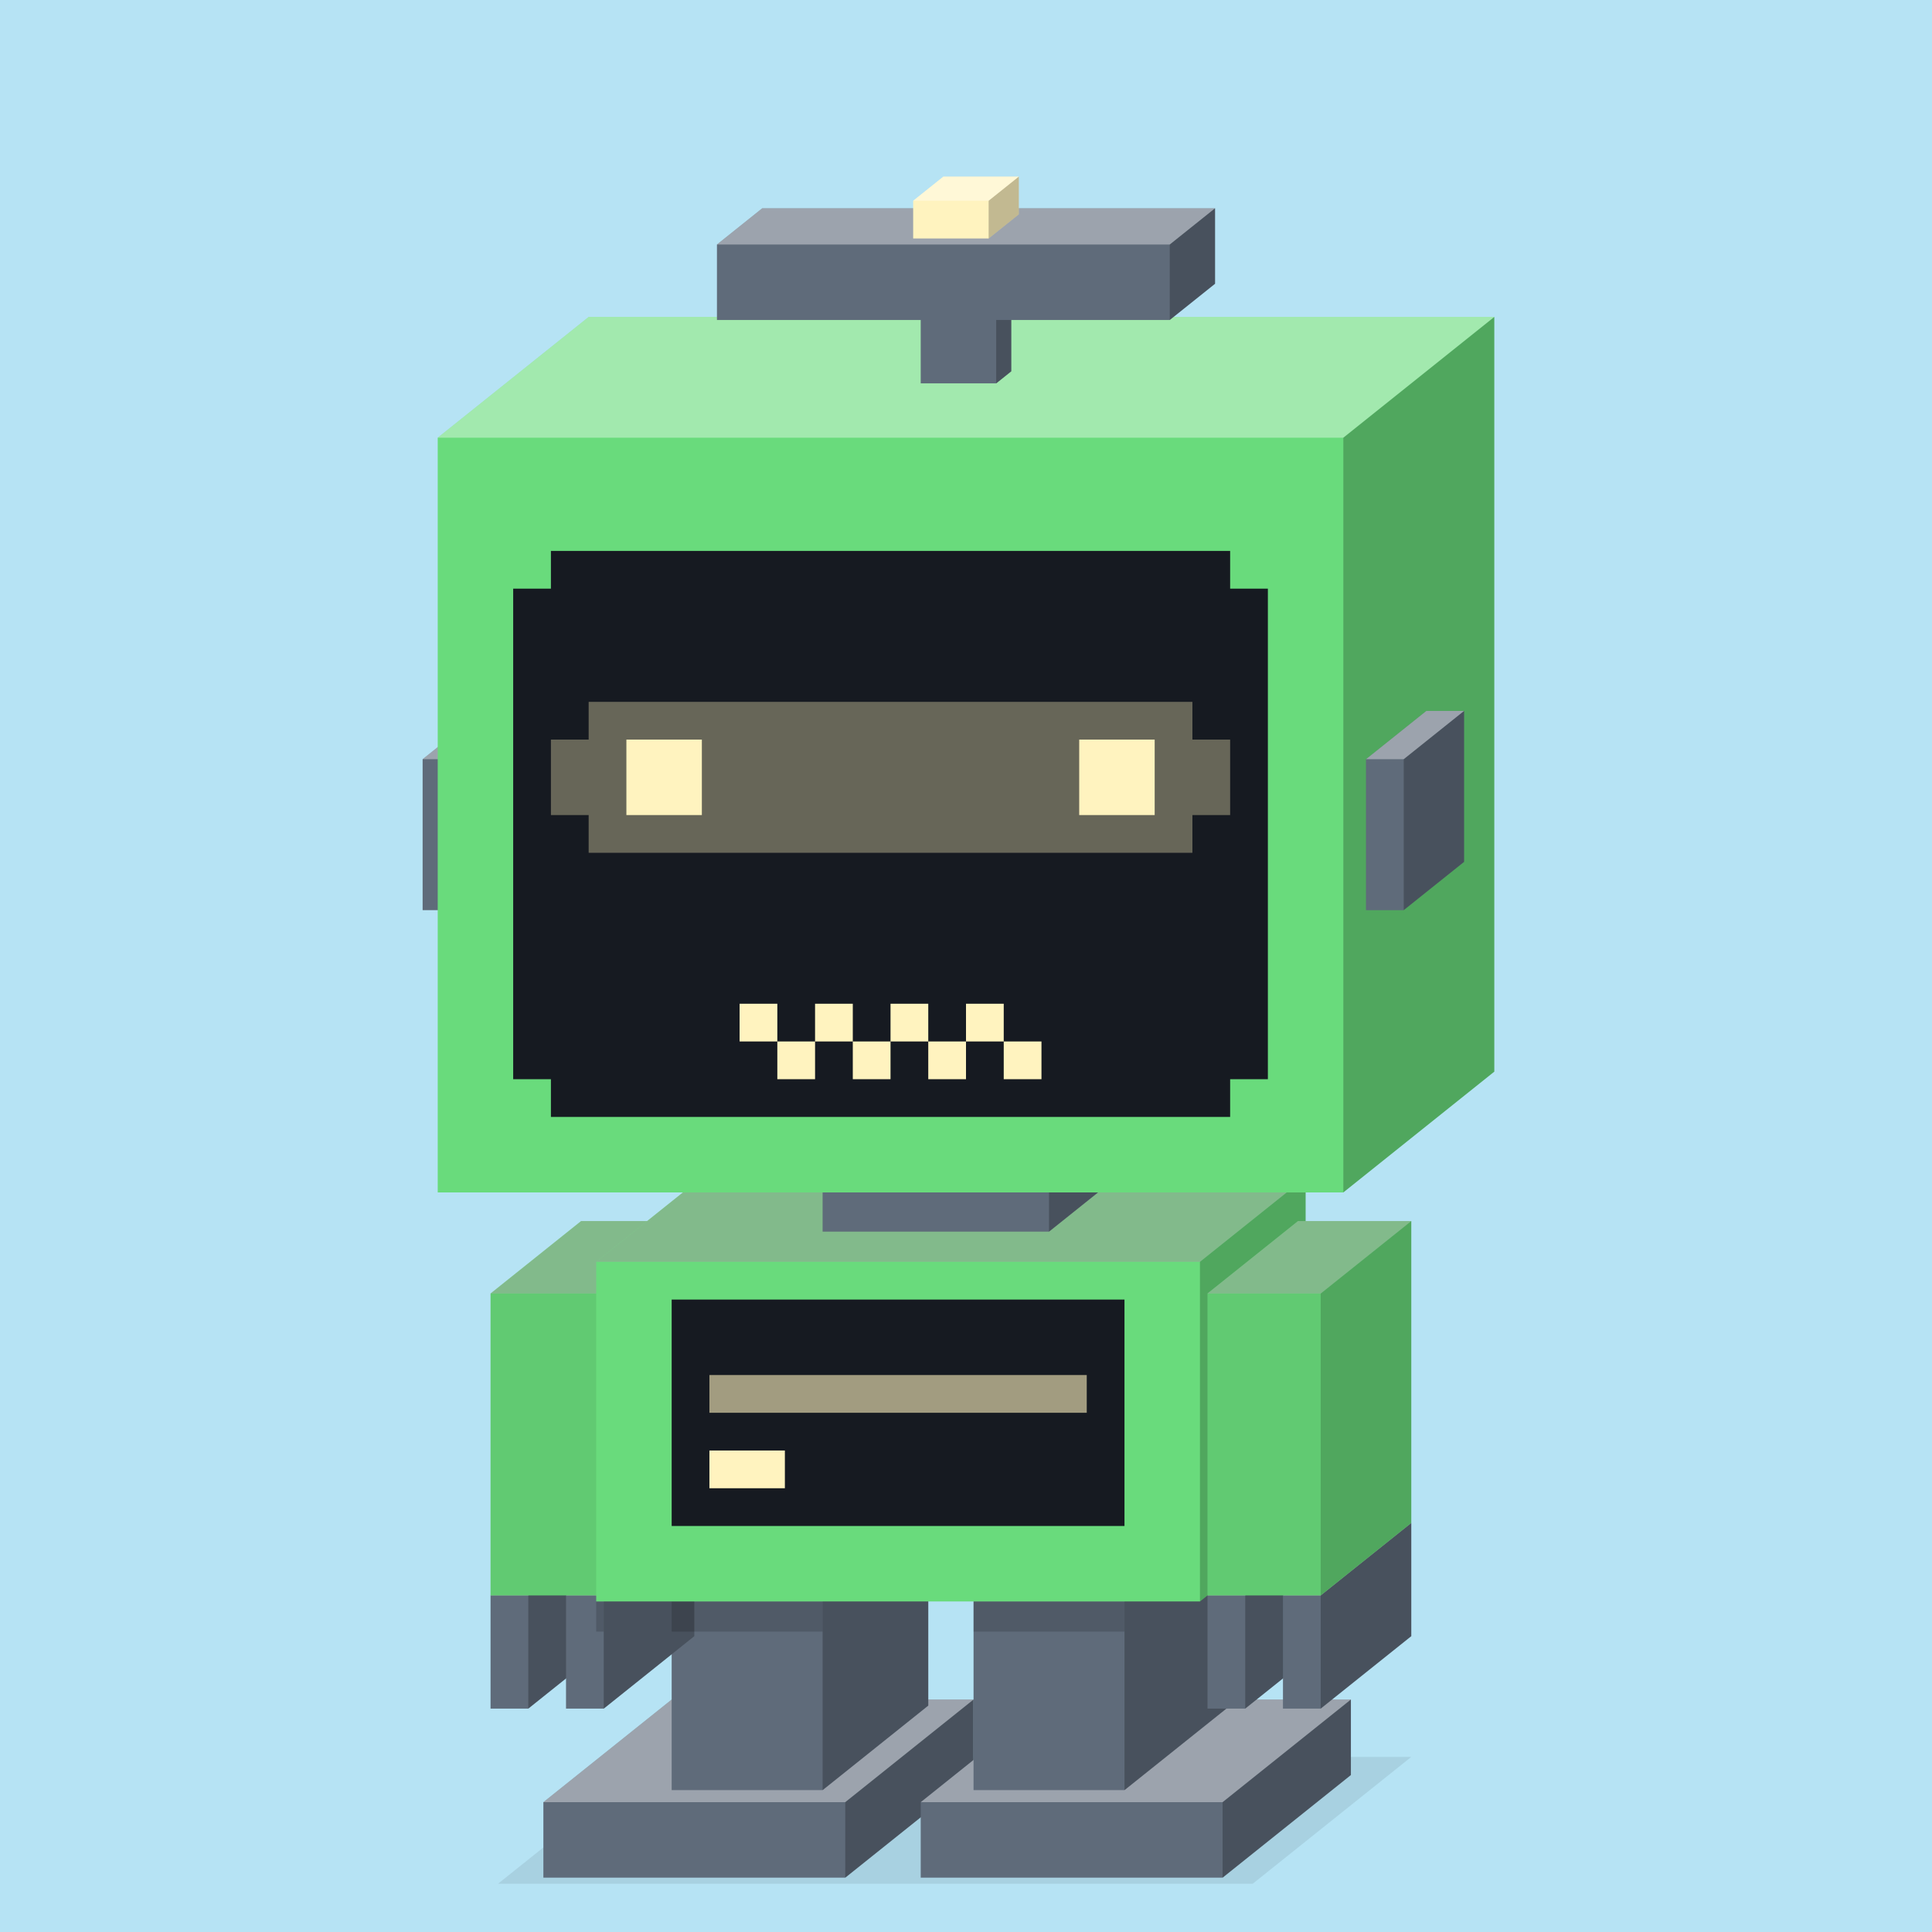
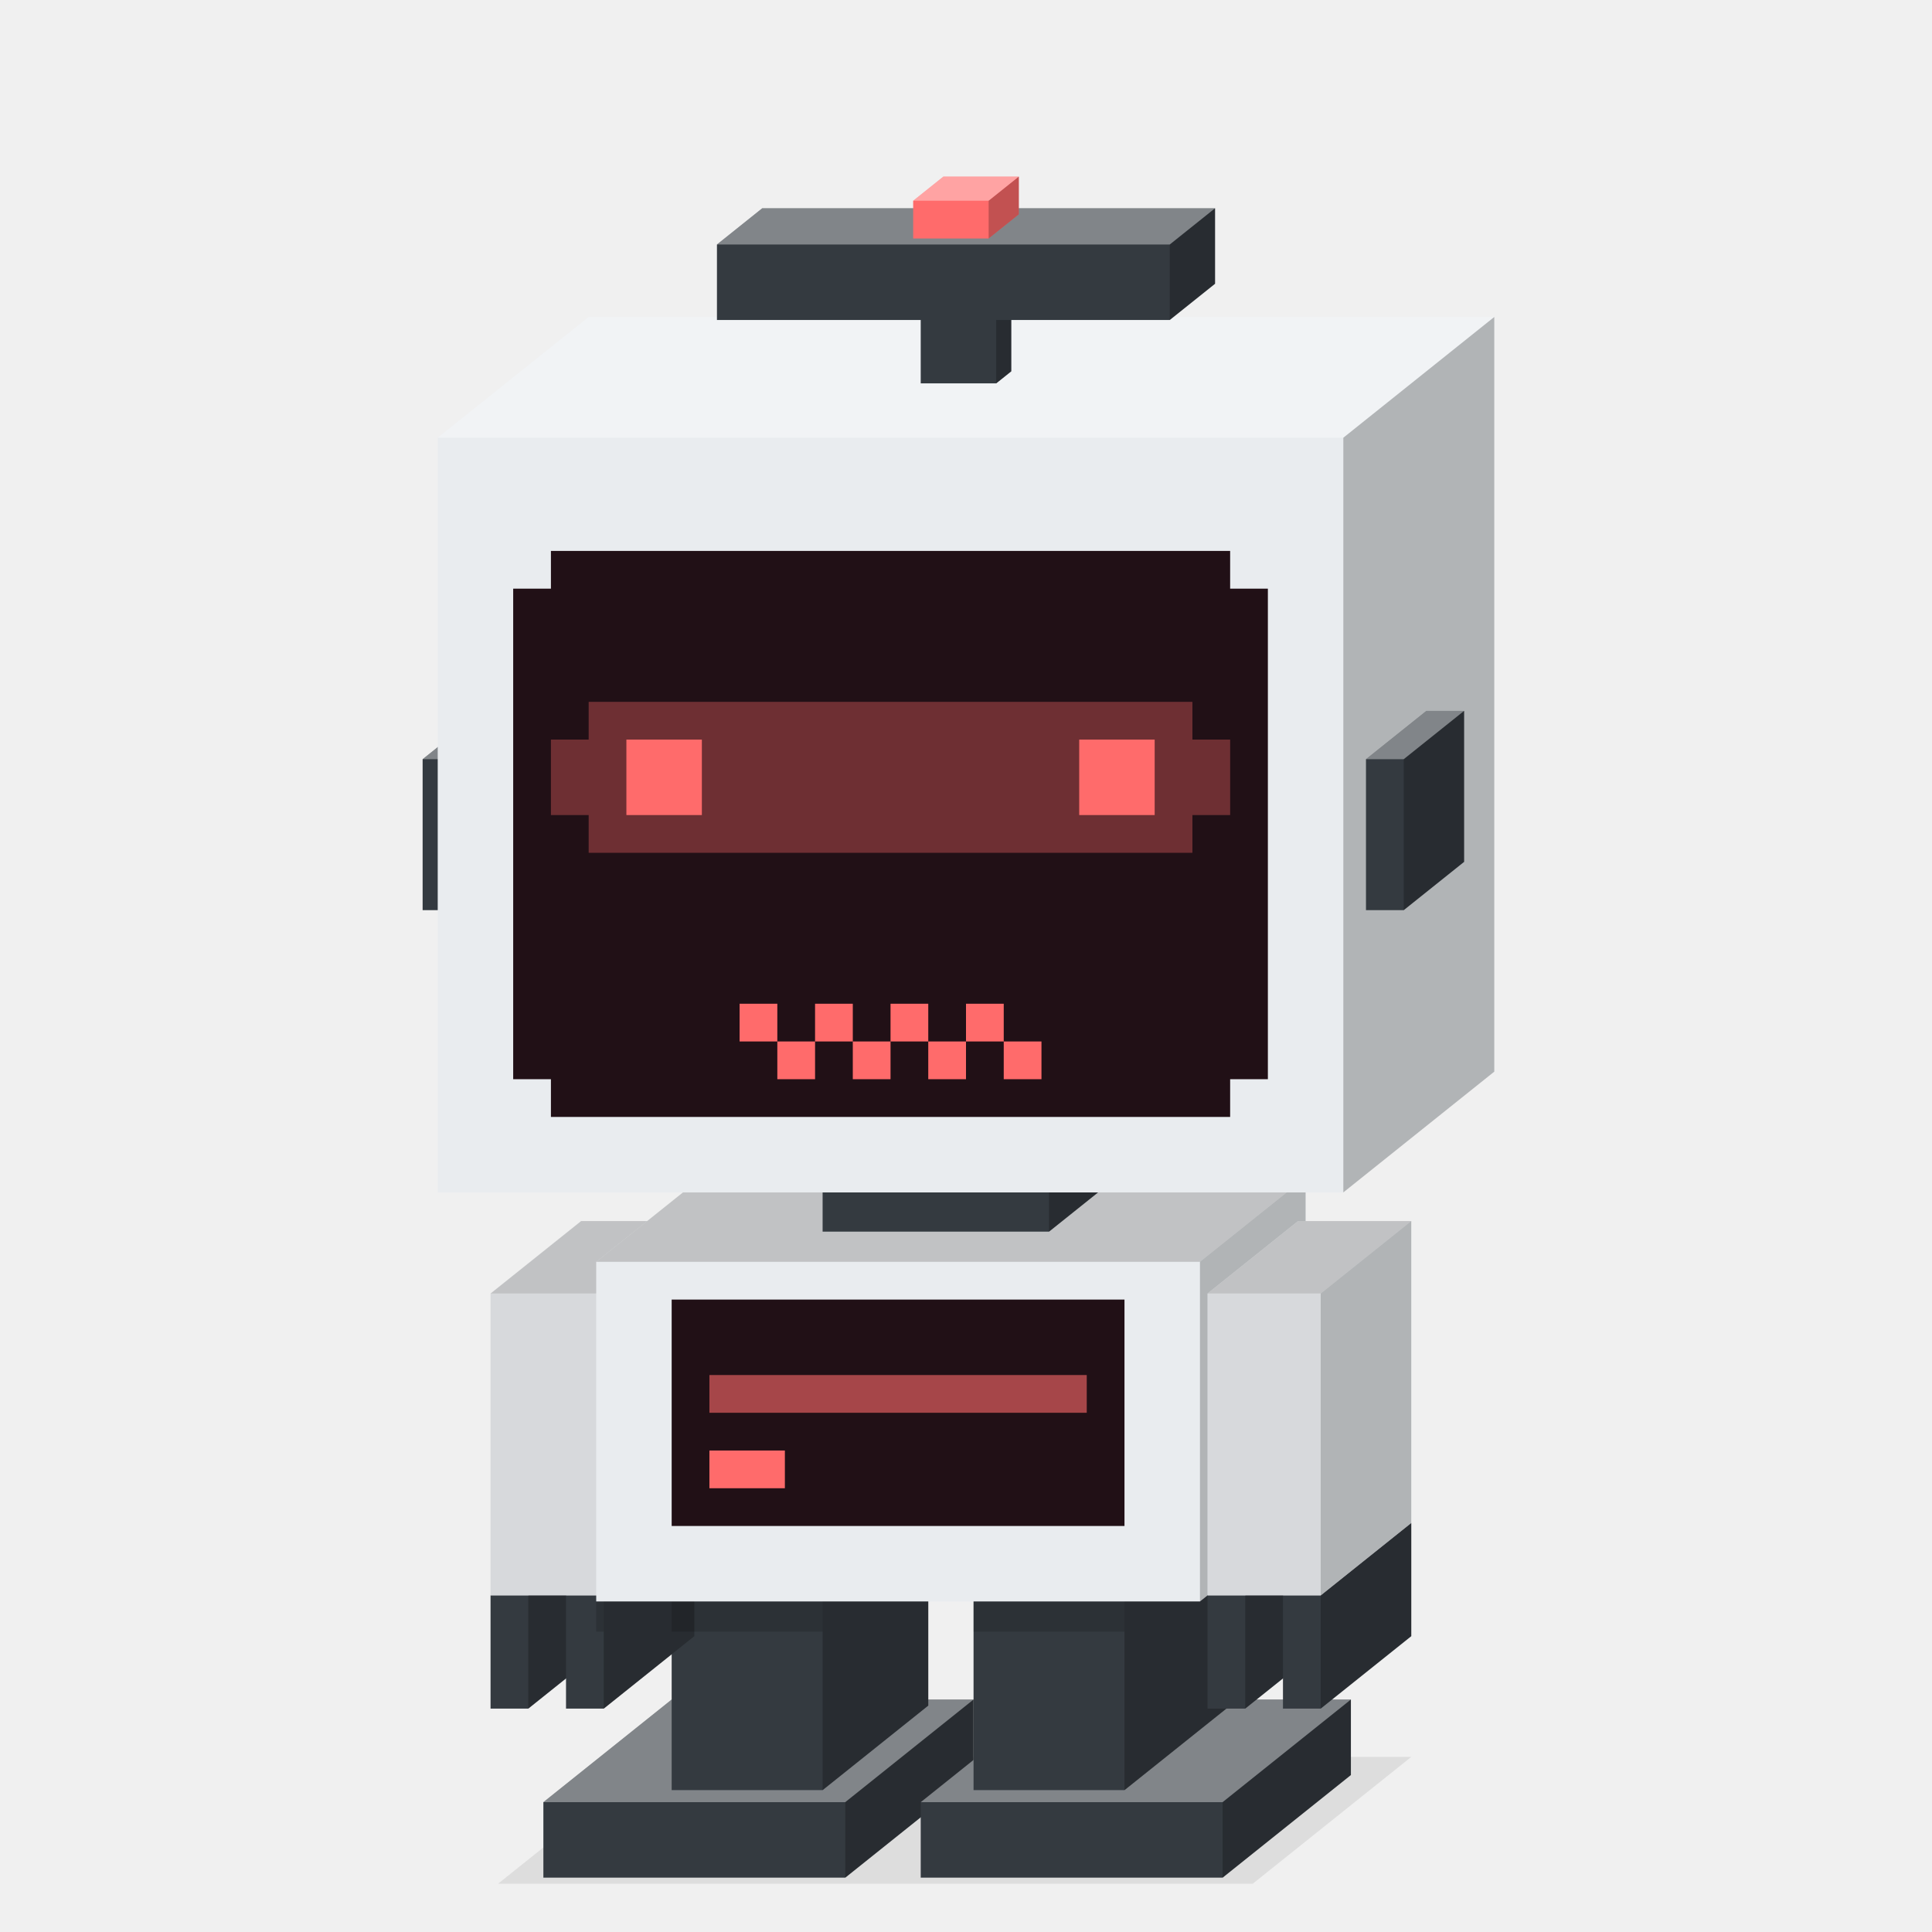
<svg xmlns="http://www.w3.org/2000/svg" viewBox="0 0 128 128" fill="none" shape-rendering="auto" aria-hidden="true">
  <defs>
    <g id="chest-screen-dd13bfa2">
-       <path d="M44.5 86.1h30v15h-30Z" fill="#161a21" fill-opacity="1" />
-       <path d="M47 91.1h25v2.5H47Z" fill="#fff3bf" fill-opacity=".6" />
-       <path d="M47 96.1h5v2.5h-5Z" fill="#fff3bf" fill-opacity="1" />
+       <path d="M44.5 86.1h30v15h-30Z" fill="#211016" fill-opacity="1" />
+       <path d="M47 91.1h25v2.5H47Z" fill="#ff6b6b" fill-opacity=".6" />
+       <path d="M47 96.1h5v2.5h-5Z" fill="#ff6b6b" fill-opacity="1" />
    </g>
    <g id="eyes-visor-dd13bfa2">
-       <path d="M10 2.5h40V5h2.5v5H50v2.5H10V10H7.5V5H10Z" fill="#fff3bf" fill-opacity=".35" />
-       <path fill="#fff3bf" d="M12.5 5h5v5h-5zm30 0h5v5h-5z" />
+       <path d="M10 2.5h40V5h2.5v5H50v2.5H10V10H7.5V5H10Z" fill="#ff6b6b" fill-opacity=".35" />
+       <path fill="#ff6b6b" d="M12.5 5h5v5h-5zm30 0h5v5h-5z" />
    </g>
    <g id="mouth-zigzag-dd13bfa2">
-       <path fill="#fff3bf" d="M20 2.5h2.5V5H20zM22.5 5H25v2.5h-2.5zM25 2.5h2.5V5H25zM27.5 5H30v2.5h-2.5zM30 2.5h2.5V5H30zM32.5 5H35v2.5h-2.5zM35 2.5h2.5V5H35zM37.5 5H40v2.5h-2.5z" />
+       <path fill="#ff6b6b" d="M20 2.5h2.5V5H20zM22.5 5H25v2.5h-2.5zM25 2.5h2.5V5H25zM27.5 5H30v2.5h-2.5zM30 2.5h2.5V5H30zM32.5 5H35v2.5h-2.5zM35 2.5h2.5V5H35zM37.5 5H40v2.5h-2.5z" />
    </g>
    <g id="animation-none-dd13bfa2" />
    <g id="top-dish-dd13bfa2">
-       <path d="M61 20.4h5v5h-5Zm0 0h5l1-.8h-5Zm5 0 1-.8v5l-1 .8Z" fill="#5f6b7a" />
+       <path d="M61 20.4h5v5h-5Zm0 0h5l1-.8h-5Zm5 0 1-.8v5l-1 .8Z" fill="#343a40" />
      <path d="M61 20.4h5l1-.8h-5Z" fill="#ffffff" fill-opacity=".38" />
      <path d="m66 20.4 1-.8v5l-1 .8Z" fill="#000000" fill-opacity=".24" />
-       <path d="M47.5 16.2h30v5h-30Zm0 0h30l3-2.4h-30Zm30 0 3-2.4v5l-3 2.4Z" fill="#5f6b7a" />
+       <path d="M47.5 16.2h30v5h-30Zm0 0h30l3-2.4h-30Zm30 0 3-2.4v5l-3 2.4Z" fill="#343a40" />
      <path d="M47.5 16.2h30l3-2.4h-30Z" fill="#ffffff" fill-opacity=".38" />
      <path d="m77.5 16.2 3-2.4v5l-3 2.4Z" fill="#000000" fill-opacity=".24" />
-       <path d="M60.5 13.3h5v2.5h-5Zm0 0h5l2-1.6h-5Zm5 0 2-1.6v2.5l-2 1.6Z" fill="#fff3bf" />
+       <path d="M60.5 13.3h5v2.5h-5Zm0 0h5l2-1.6h-5Zm5 0 2-1.6v2.5l-2 1.6Z" fill="#ff6b6b" />
      <path d="M60.5 13.3h5l2-1.6h-5Z" fill="#ffffff" fill-opacity=".38" />
      <path d="m65.5 13.3 2-1.6v2.5l-2 1.6Z" fill="#000000" fill-opacity=".24" />
    </g>
    <clipPath id="clip-dd13bfa2">
      <rect width="128" height="128" rx="0" ry="0" />
    </clipPath>
  </defs>
  <g clip-path="url(#clip-dd13bfa2)">
-     <rect width="128" height="128" fill="#b6e3f4" />
+     <rect width="128" height="128" fill="#00000000" />
    <path d="M33 124.8h50l10.5-8.4h-50Z" fill="#000000" fill-opacity=".08" />
-     <path d="M36 119.4h20v5H36Zm0 0h20l8.5-6.8h-20Zm20 0 8.5-6.8v5l-8.5 6.8Z" fill="#5f6b7a" />
+     <path d="M36 119.4h20v5H36Zm0 0h20l8.5-6.8h-20Zm20 0 8.5-6.8v5l-8.5 6.8Z" fill="#343a40" />
    <path d="M36 119.4h20l8.5-6.8h-20Z" fill="#ffffff" fill-opacity=".38" />
    <path d="m56 119.4 8.5-6.8v5l-8.5 6.8Z" fill="#000000" fill-opacity=".24" />
-     <path d="M61 119.4h20v5H61Zm0 0h20l8.5-6.8h-20Zm20 0 8.5-6.8v5l-8.5 6.8Z" fill="#5f6b7a" />
+     <path d="M61 119.4h20v5H61Zm0 0h20l8.5-6.8h-20Zm20 0 8.5-6.8v5l-8.5 6.8Z" fill="#343a40" />
    <path d="M61 119.4h20l8.5-6.8h-20Z" fill="#ffffff" fill-opacity=".38" />
    <path d="m81 119.4 8.5-6.8v5l-8.5 6.8Z" fill="#000000" fill-opacity=".24" />
-     <path d="M44.5 101.1h10v17.5h-10Zm0 0h10l7-5.6h-10Zm10 0 7-5.6V113l-7 5.6Z" fill="#5f6b7a" />
+     <path d="M44.5 101.1h10v17.5h-10Zm0 0h10l7-5.6h-10Zm10 0 7-5.6V113l-7 5.6Z" fill="#343a40" />
    <path d="M44.5 101.1h10l7-5.6h-10Z" fill="#ffffff" fill-opacity=".38" />
    <path d="m54.5 101.1 7-5.6V113l-7 5.6Z" fill="#000000" fill-opacity=".24" />
-     <path d="M64.5 101.1h10v17.5h-10Zm0 0h10l7-5.6h-10Zm10 0 7-5.6V113l-7 5.6Z" fill="#5f6b7a" />
+     <path d="M64.5 101.1h10v17.5h-10Zm0 0h10l7-5.6h-10Zm10 0 7-5.6V113l-7 5.6Z" fill="#343a40" />
    <path d="M64.5 101.1h10l7-5.6h-10Z" fill="#ffffff" fill-opacity=".38" />
    <path d="m74.5 101.1 7-5.6V113l-7 5.6Z" fill="#000000" fill-opacity=".24" />
    <g class="vb-upper">
      <path fill="#000000" fill-opacity=".16" d="M64.5 106.1h10v2h-10z" />
-       <path d="M32.5 105.7H35v7.5h-2.5Zm0 0H35l6-4.8h-2.5Zm2.5 0 6-4.8v7.5l-6 4.8Z" fill="#5f6b7a" />
+       <path d="M32.5 105.7H35v7.5h-2.5Zm0 0H35l6-4.8h-2.5Zm2.5 0 6-4.8v7.5l-6 4.8Z" fill="#343a40" />
      <path d="M32.5 105.7H35l6-4.8h-2.5Z" fill="#ffffff" fill-opacity=".38" />
      <path d="m35 105.7 6-4.8v7.5l-6 4.8Z" fill="#000000" fill-opacity=".24" />
-       <path d="M37.5 105.7H40v7.5h-2.5Zm0 0H40l6-4.8h-2.5Zm2.5 0 6-4.8v7.5l-6 4.8Z" fill="#5f6b7a" />
+       <path d="M37.5 105.7H40v7.5h-2.5Zm0 0H40l6-4.8h-2.5Zm2.5 0 6-4.8v7.5l-6 4.8Z" fill="#343a40" />
      <path d="M37.5 105.7H40l6-4.8h-2.5Z" fill="#ffffff" fill-opacity=".38" />
      <path d="m40 105.7 6-4.8v7.5l-6 4.8Z" fill="#000000" fill-opacity=".24" />
      <path fill="#000000" fill-opacity=".16" d="M39.5 106.1h.5v2h-.5z" />
-       <path d="M32.5 85.7H40v20h-7.5Zm0 0H40l6-4.8h-7.5Z" fill="#69db7c" />
+       <path d="M32.5 85.7H40v20h-7.5Zm0 0H40l6-4.8h-7.5Z" fill="#e9ecef" />
      <path d="M32.5 85.7H40l6-4.8h-7.5Z" fill="#ffffff" fill-opacity=".38" />
      <path d="M32.5 85.7H40v20h-7.5Z" fill="#000000" fill-opacity=".08" />
      <path d="M32.5 85.7H40l6-4.8h-7.5Z" fill="#000000" fill-opacity=".2" />
      <path fill="#000000" fill-opacity=".16" d="M44.5 106.1h10v2h-10z" />
-       <path d="M39.5 83.6h40v22.5h-40Zm0 0h40l7-5.6h-40Zm40 0 7-5.6v22.5l-7 5.6Z" fill="#69db7c" />
+       <path d="M39.5 83.6h40v22.5h-40Zm0 0h40l7-5.6h-40Zm40 0 7-5.6v22.5l-7 5.6Z" fill="#e9ecef" />
      <path d="M39.5 83.6h40l7-5.6h-40Z" fill="#ffffff" fill-opacity=".38" />
      <path d="m79.5 83.6 7-5.6v22.5l-7 5.6Z" fill="#000000" fill-opacity=".24" />
      <path d="M39.5 83.6h40l7-5.6h-40Z" fill="#000000" fill-opacity=".2" />
-       <path d="M80 105.7h2.5v7.5H80Zm0 0h2.5l6-4.8H86Zm2.5 0 6-4.8v7.5l-6 4.8Z" fill="#5f6b7a" />
+       <path d="M80 105.7h2.5v7.5H80Zm0 0h2.5l6-4.8H86Zm2.5 0 6-4.8v7.5l-6 4.8Z" fill="#343a40" />
      <path d="M80 105.7h2.5l6-4.8H86Z" fill="#ffffff" fill-opacity=".38" />
      <path d="m82.5 105.7 6-4.8v7.5l-6 4.8Z" fill="#000000" fill-opacity=".24" />
-       <path d="M85 105.7h2.5v7.5H85Zm0 0h2.5l6-4.8H91Zm2.5 0 6-4.8v7.5l-6 4.8Z" fill="#5f6b7a" />
+       <path d="M85 105.7h2.5v7.5H85Zm0 0h2.5l6-4.8H91Zm2.5 0 6-4.8v7.5l-6 4.8Z" fill="#343a40" />
      <path d="M85 105.7h2.5l6-4.8H91Z" fill="#ffffff" fill-opacity=".38" />
      <path d="m87.5 105.7 6-4.8v7.5l-6 4.8Z" fill="#000000" fill-opacity=".24" />
-       <path d="M80 85.7h7.5v20H80Zm0 0h7.5l6-4.8H86Zm7.5 0 6-4.8v20l-6 4.8Z" fill="#69db7c" />
+       <path d="M80 85.7h7.5v20H80Zm0 0h7.5l6-4.8H86Zm7.5 0 6-4.8v20l-6 4.8Z" fill="#e9ecef" />
      <path d="M80 85.7h7.5l6-4.8H86Z" fill="#ffffff" fill-opacity=".38" />
      <path d="m87.5 85.7 6-4.8v20l-6 4.8Z" fill="#000000" fill-opacity=".24" />
      <path d="M80 85.7h7.5v20H80Z" fill="#000000" fill-opacity=".08" />
      <path d="M80 85.7h7.5l6-4.8H86Z" fill="#000000" fill-opacity=".2" />
      <use href="#chest-screen-dd13bfa2" />
-       <path d="M54.5 71.6h15v10h-15Zm0 0h15l4-3.2h-15Zm15 0 4-3.2v10l-4 3.2Z" fill="#5f6b7a" />
+       <path d="M54.5 71.6h15v10h-15Zm0 0h15l4-3.2h-15Zm15 0 4-3.2v10l-4 3.2Z" fill="#343a40" />
      <path d="M54.5 71.6h15l4-3.2h-15Z" fill="#ffffff" fill-opacity=".38" />
      <path d="m69.5 71.6 4-3.2v10l-4 3.2Z" fill="#000000" fill-opacity=".24" />
      <g class="vb-head">
-         <path d="M28 50.3h2.5v10H28Zm0 0h2.5l4-3.2H32Z" fill="#5f6b7a" />
+         <path d="M28 50.3h2.5v10H28Zm0 0h2.5l4-3.2H32Z" fill="#343a40" />
        <path d="M28 50.3h2.5l4-3.2H32Z" fill="#ffffff" fill-opacity=".38" />
-         <path d="M29 29h60v50H29Zm0 0h60l10-8H39Zm60 0 10-8v50l-10 8Z" fill="#69db7c" />
+         <path d="M29 29h60v50H29Zm0 0h60l10-8H39Zm60 0 10-8v50l-10 8Z" fill="#e9ecef" />
        <path d="M29 29h60l10-8H39Z" fill="#ffffff" fill-opacity=".38" />
        <path d="m89 29 10-8v50l-10 8Z" fill="#000000" fill-opacity=".24" />
-         <path d="M36.5 36.5h45V39H84v32.5h-2.5V74h-45v-2.5H34V39h2.5Z" fill="#161a21" />
-         <path d="M90.5 50.3H93v10h-2.5Zm0 0H93l4-3.2h-2.5Zm2.5 0 4-3.2v10l-4 3.2Z" fill="#5f6b7a" />
+         <path d="M36.5 36.5h45V39H84v32.5h-2.5V74h-45v-2.5H34V39h2.5Z" fill="#211016" />
+         <path d="M90.5 50.3H93v10h-2.5Zm0 0H93l4-3.2h-2.5Zm2.5 0 4-3.2v10l-4 3.2Z" fill="#343a40" />
        <path d="M90.5 50.3H93l4-3.2h-2.5Z" fill="#ffffff" fill-opacity=".38" />
        <path d="m93 50.3 4-3.2v10l-4 3.2Z" fill="#000000" fill-opacity=".24" />
        <use transform="translate(29 44)" href="#eyes-visor-dd13bfa2" />
        <use transform="translate(29 64)" href="#mouth-zigzag-dd13bfa2" />
        <use href="#animation-none-dd13bfa2" />
        <use href="#top-dish-dd13bfa2" />
      </g>
    </g>
  </g>
</svg>
